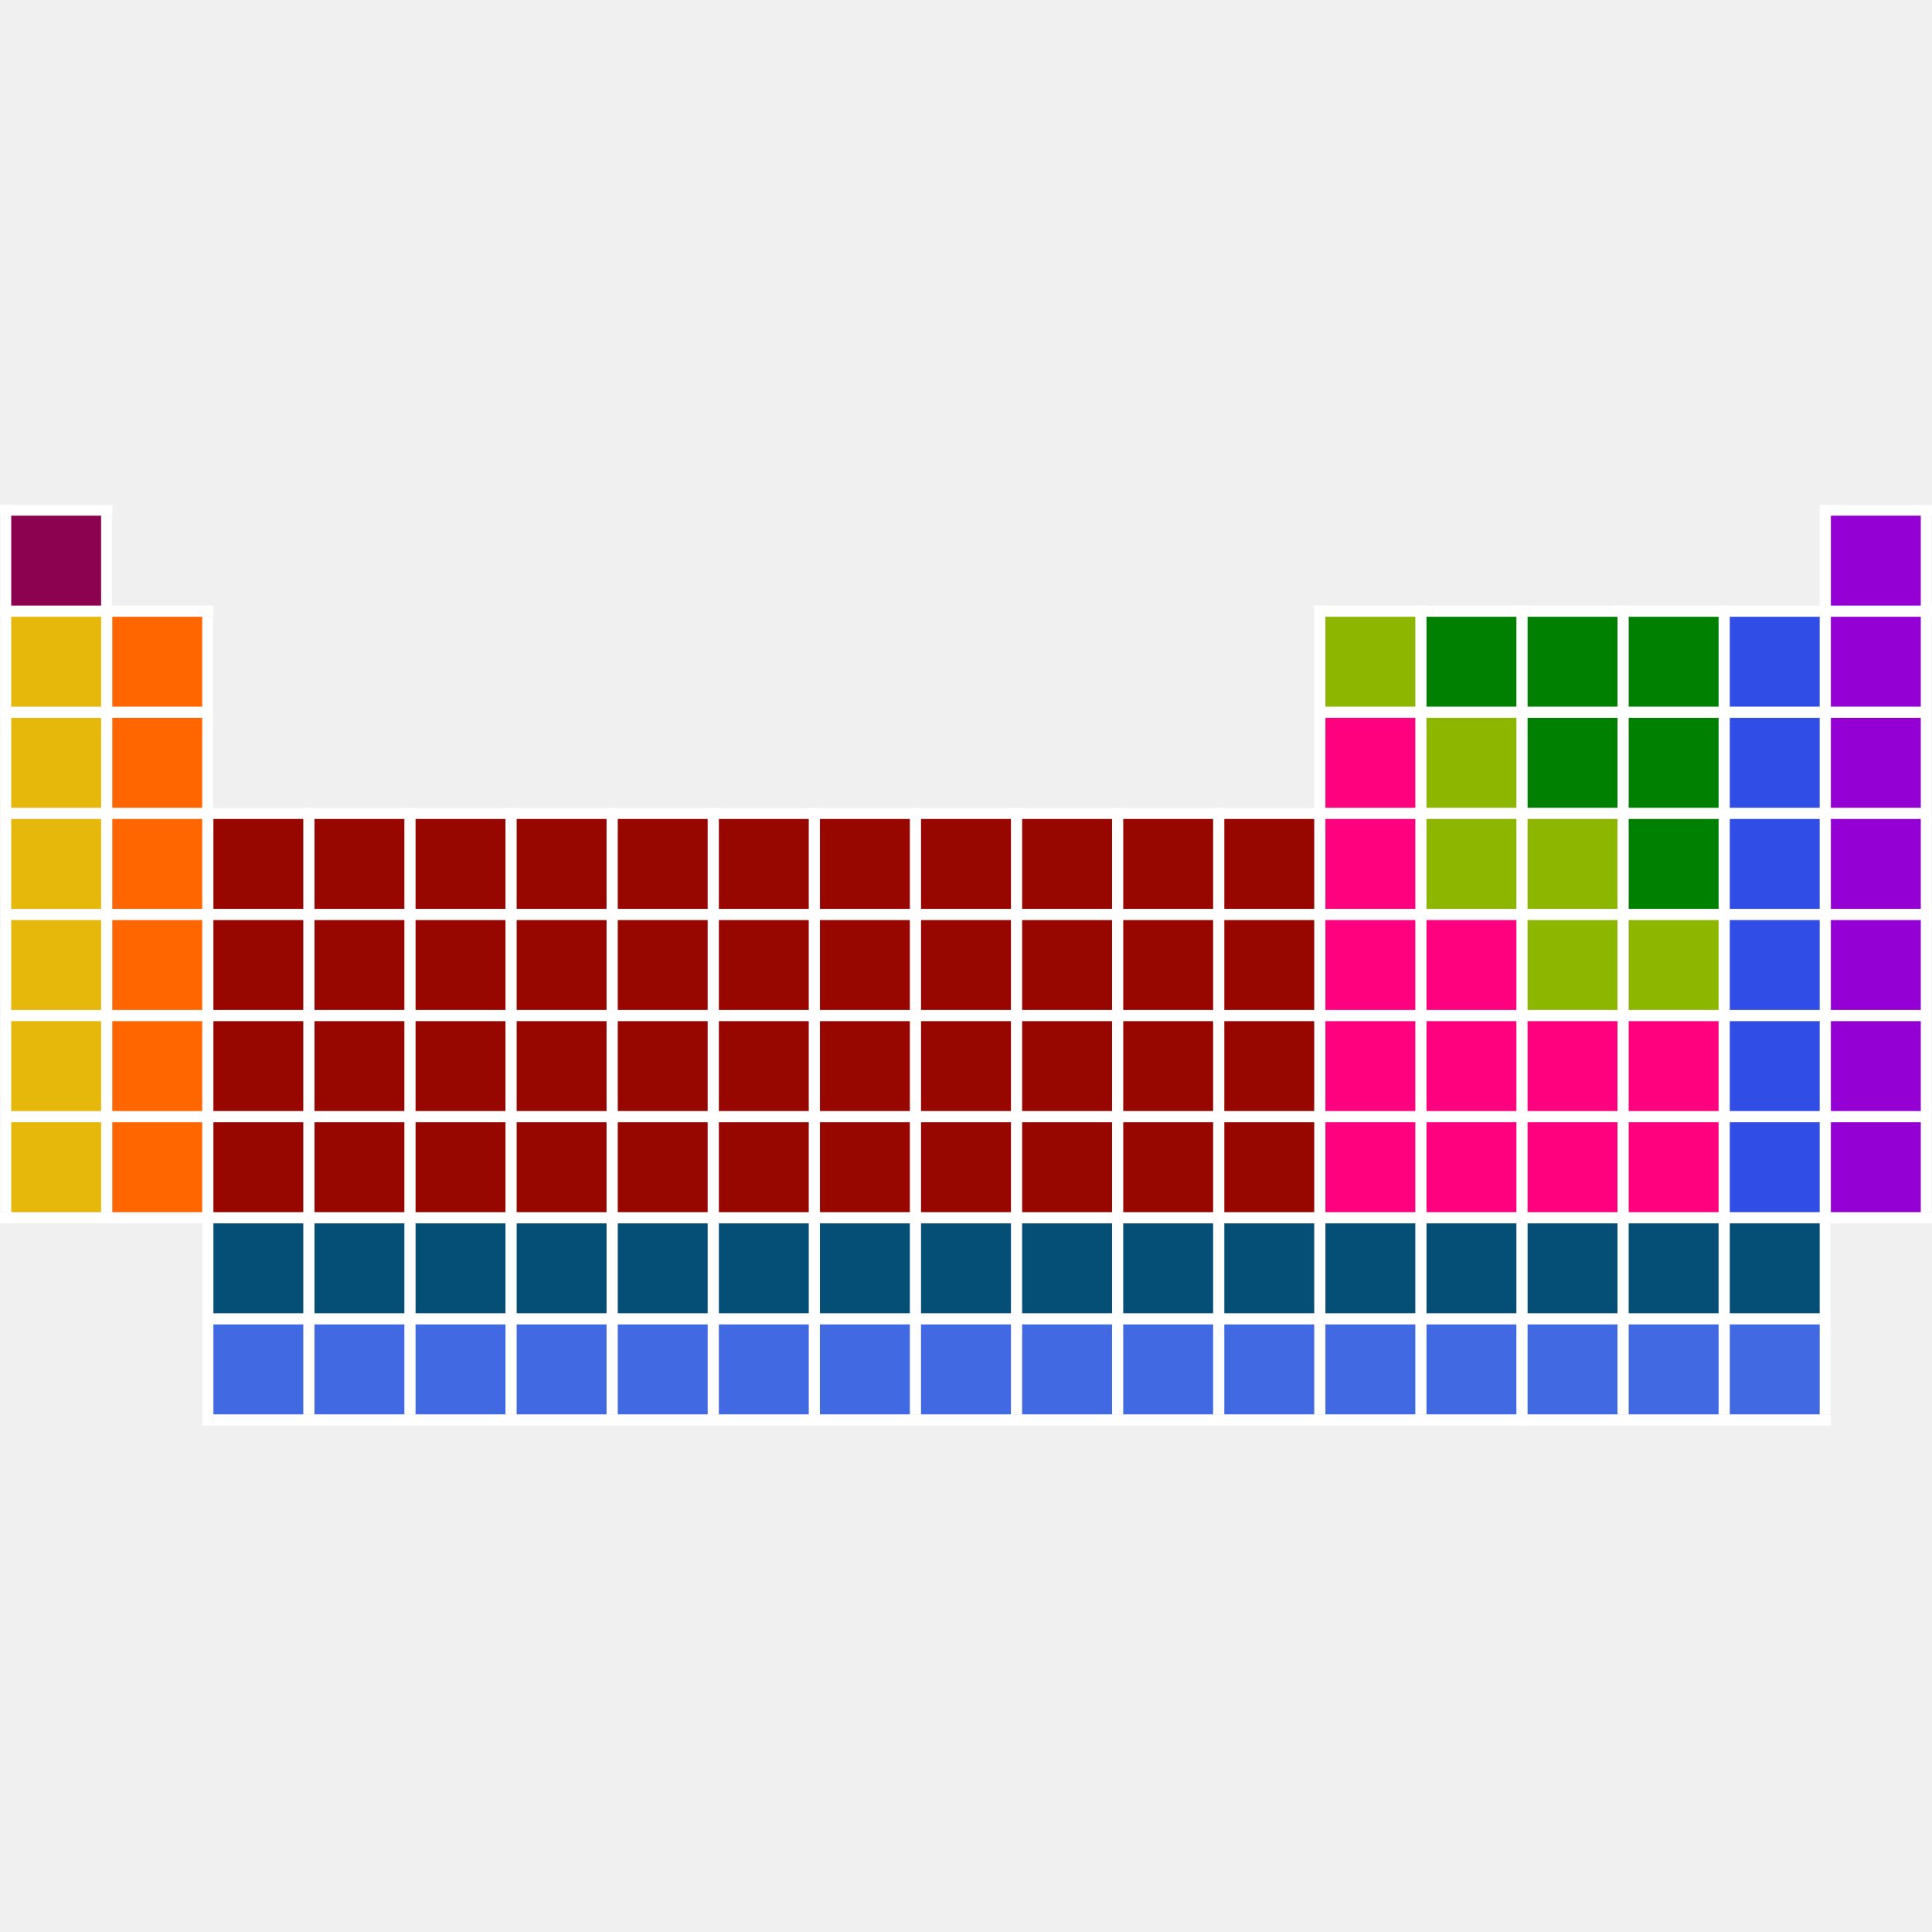
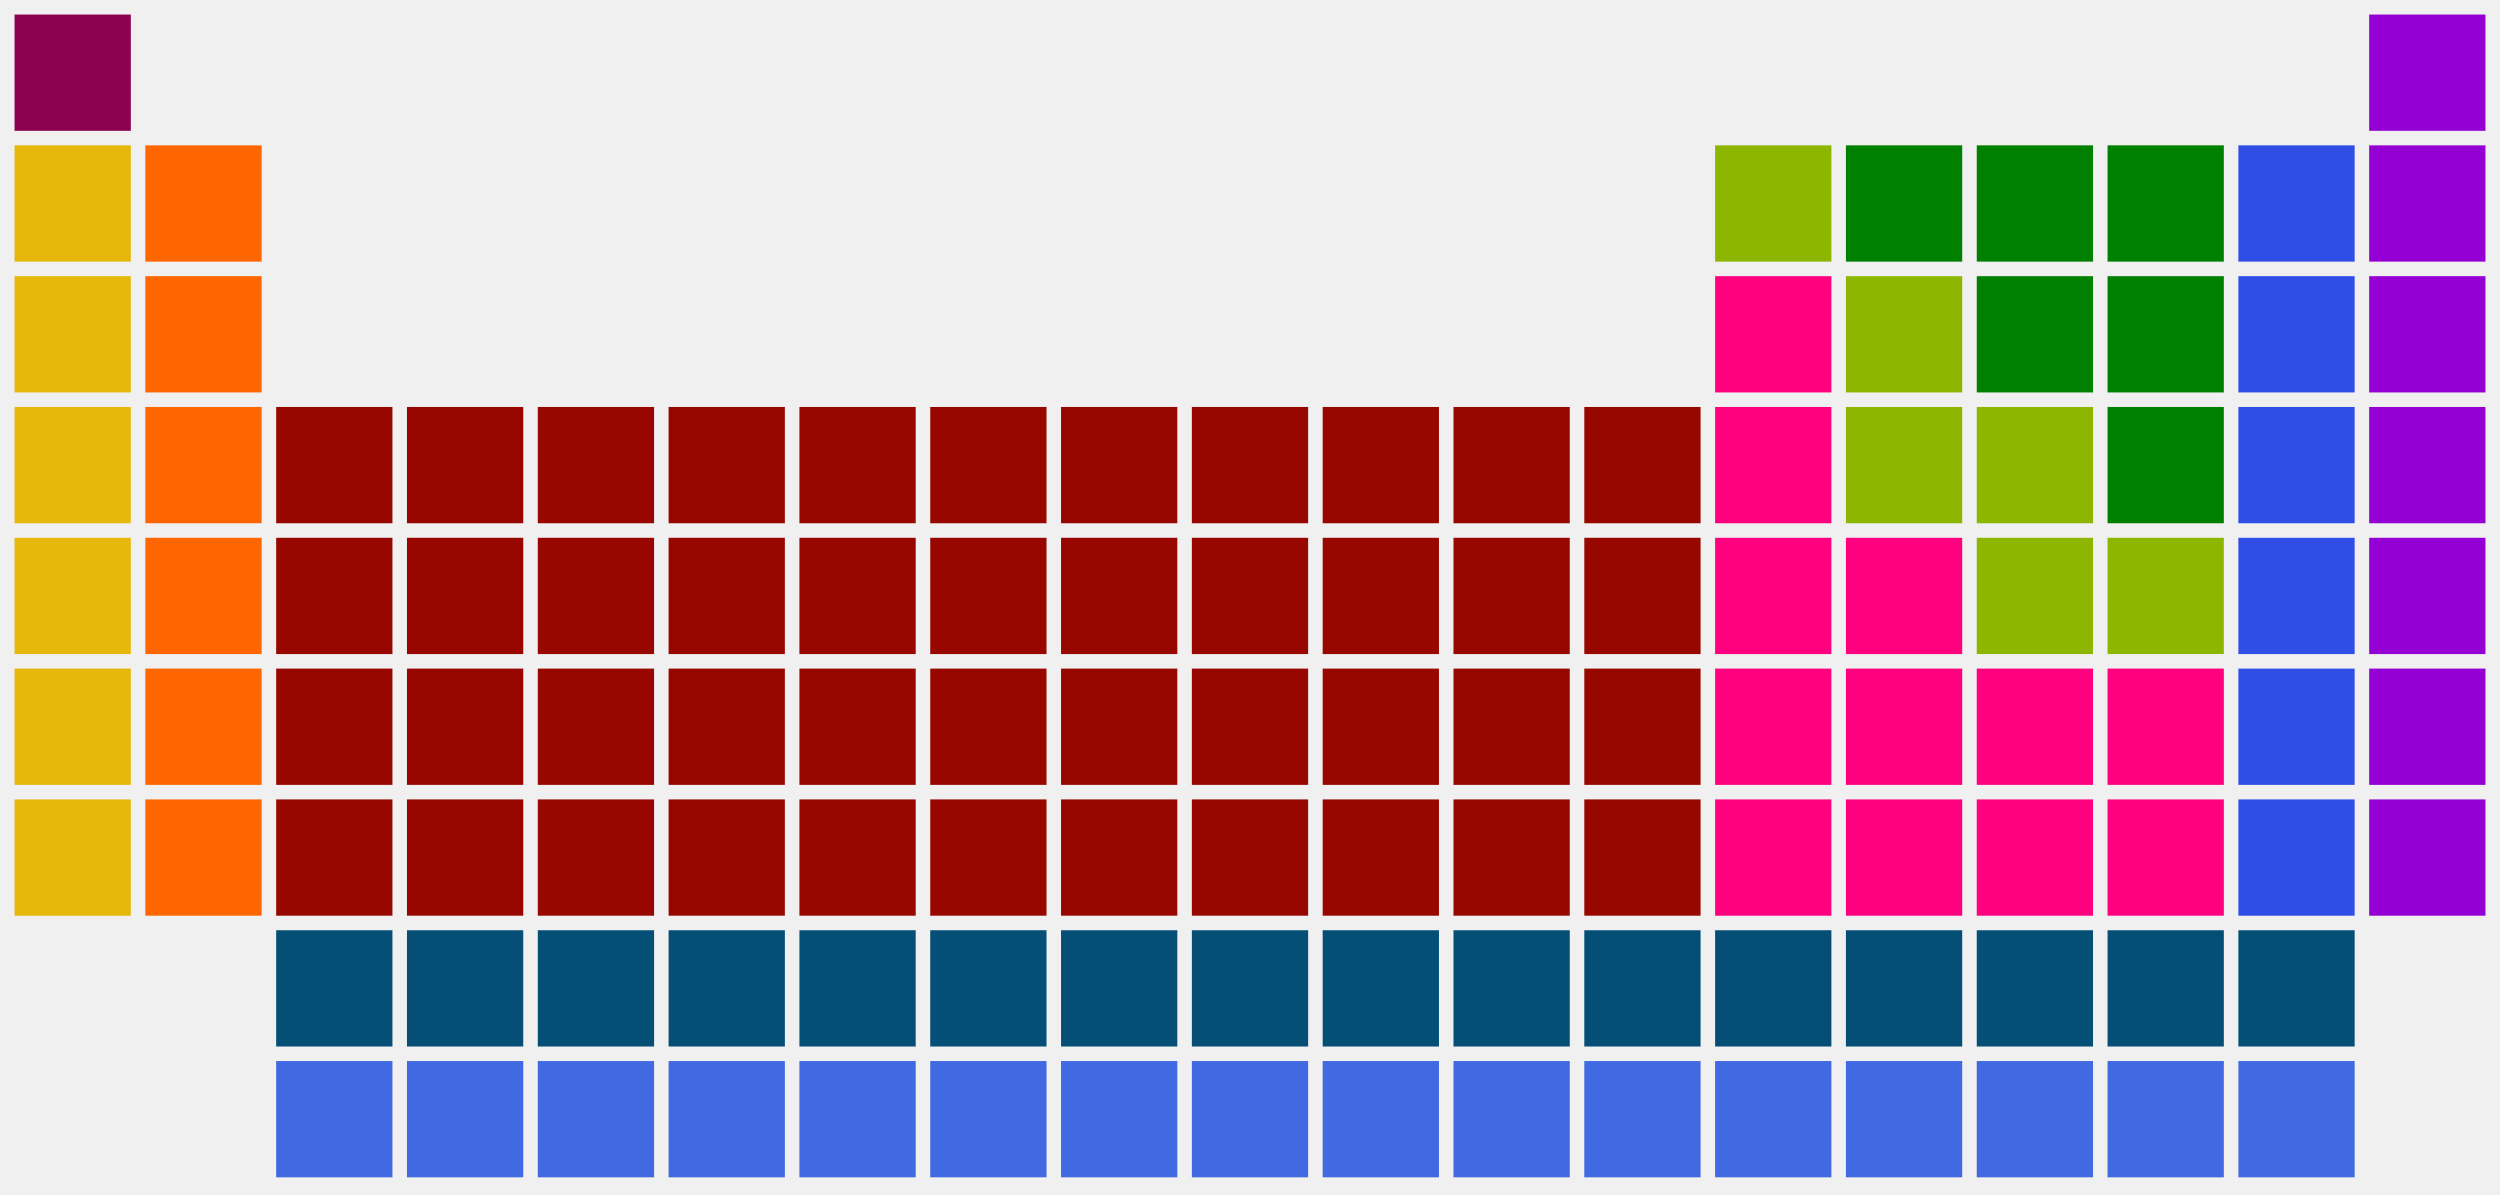
- <svg xmlns="http://www.w3.org/2000/svg" width="190" height="190" viewBox="0 0 180 86" fill="none">
-   <line y1="66.477" x2="180" y2="66.477" stroke="white" />
-   <line x1="19.884" y1="75.895" x2="169.535" y2="75.895" stroke="white" />
-   <line x1="19.884" y1="85.314" x2="170.581" y2="85.314" stroke="white" />
-   <line x1="0.547" y1="65.93" x2="0.547" stroke="white" />
-   <line y1="0.547" x2="10.465" y2="0.547" stroke="white" />
-   <line x1="9.919" y1="1.047" x2="9.919" y2="65.93" stroke="white" />
-   <line x1="19.884" y1="9.919" y2="9.919" stroke="white" />
-   <line x1="19.337" y1="10.465" x2="19.337" y2="85.814" stroke="white" />
-   <line y1="19.384" x2="18.837" y2="19.384" stroke="white" />
-   <line x1="1.047" y1="28.802" x2="178.953" y2="28.802" stroke="white" />
-   <line x1="1.047" y1="38.221" x2="178.953" y2="38.221" stroke="white" />
-   <line x1="1.047" y1="47.639" x2="178.953" y2="47.639" stroke="white" />
-   <line x1="1.047" y1="57.058" x2="178.953" y2="57.058" stroke="white" />
-   <line x1="28.756" y1="28.256" x2="28.756" y2="84.767" stroke="white" />
-   <line x1="38.174" y1="28.256" x2="38.174" y2="84.767" stroke="white" />
-   <line x1="57.012" y1="28.256" x2="57.012" y2="84.767" stroke="white" />
-   <line x1="66.43" y1="28.256" x2="66.43" y2="84.767" stroke="white" />
-   <line x1="75.849" y1="28.256" x2="75.849" y2="84.767" stroke="white" />
-   <line x1="85.267" y1="28.256" x2="85.267" y2="84.767" stroke="white" />
-   <line x1="94.686" y1="28.256" x2="94.686" y2="84.767" stroke="white" />
-   <line x1="104.105" y1="28.256" x2="104.105" y2="84.767" stroke="white" />
-   <line x1="113.523" y1="28.256" x2="113.523" y2="84.767" stroke="white" />
-   <line x1="122.942" y1="9.419" x2="122.942" y2="84.767" stroke="white" />
-   <line x1="132.36" y1="9.419" x2="132.36" y2="84.767" stroke="white" />
-   <line x1="141.779" y1="9.419" x2="141.779" y2="85.814" stroke="white" />
-   <line x1="151.198" y1="9.419" x2="151.198" y2="84.767" stroke="white" />
-   <line x1="160.616" y1="9.419" x2="160.616" y2="84.767" stroke="white" />
-   <line x1="170.035" y1="1.047" x2="170.035" y2="84.767" stroke="white" />
-   <line x1="179.453" y1="1.047" x2="179.453" y2="65.93" stroke="white" />
-   <line x1="47.593" y1="28.256" x2="47.593" y2="84.767" stroke="white" />
-   <line x1="178.953" y1="19.337" x2="122.442" y2="19.337" stroke="white" />
-   <line x1="180" y1="9.919" x2="122.442" y2="9.919" stroke="white" />
-   <line x1="169.535" y1="0.547" x2="180" y2="0.547" stroke="white" />
+ <svg xmlns="http://www.w3.org/2000/svg" width="180" height="86" viewBox="0 0 180 86" fill="none">
  <rect x="1.047" y="1.047" width="8.372" height="8.372" fill="#8C0250" />
  <rect x="1.047" y="38.721" width="8.372" height="8.372" fill="#E5B80B" />
  <rect x="1.047" y="57.558" width="8.372" height="8.372" fill="#E5B80B" />
  <rect x="1.047" y="48.139" width="8.372" height="8.372" fill="#E5B80B" />
  <rect x="1.047" y="29.302" width="8.372" height="8.372" fill="#E5B80B" />
  <rect x="1.047" y="19.884" width="8.372" height="8.372" fill="#E5B80B" />
  <rect x="1.047" y="10.465" width="8.372" height="8.372" fill="#E5B80B" />
  <rect x="10.465" y="38.721" width="8.372" height="8.372" fill="#FF6600" />
  <rect x="10.465" y="57.558" width="8.372" height="8.372" fill="#FF6600" />
  <rect x="10.465" y="48.139" width="8.372" height="8.372" fill="#FF6600" />
  <rect x="10.465" y="29.302" width="8.372" height="8.372" fill="#FF6600" />
  <rect x="10.465" y="19.884" width="8.372" height="8.372" fill="#FF6600" />
  <rect x="10.465" y="10.465" width="8.372" height="8.372" fill="#FF6600" />
  <rect x="161.163" y="10.465" width="8.372" height="8.372" fill="#304EE6" />
  <rect x="161.163" y="48.139" width="8.372" height="8.372" fill="#304EE6" />
  <rect x="161.163" y="57.558" width="8.372" height="8.372" fill="#304EE6" />
  <rect x="161.163" y="38.721" width="8.372" height="8.372" fill="#304EE6" />
  <rect x="161.163" y="29.302" width="8.372" height="8.372" fill="#304EE6" />
  <rect x="161.163" y="19.884" width="8.372" height="8.372" fill="#304EE6" />
  <rect x="170.581" y="1.047" width="8.372" height="8.372" fill="#9400D3" />
  <rect x="170.581" y="38.721" width="8.372" height="8.372" fill="#9400D3" />
  <rect x="170.581" y="57.558" width="8.372" height="8.372" fill="#9400D3" />
  <rect x="170.581" y="48.139" width="8.372" height="8.372" fill="#9400D3" />
  <rect x="170.581" y="29.302" width="8.372" height="8.372" fill="#9400D3" />
  <rect x="170.581" y="19.884" width="8.372" height="8.372" fill="#9400D3" />
  <rect x="170.581" y="10.465" width="8.372" height="8.372" fill="#9400D3" />
  <rect x="142.326" y="10.465" width="8.372" height="8.372" fill="#008000" />
  <rect x="142.326" y="19.884" width="8.372" height="8.372" fill="#008000" />
  <rect x="151.744" y="10.465" width="8.372" height="8.372" fill="#008000" />
  <rect x="151.744" y="29.302" width="8.372" height="8.372" fill="#008000" />
  <rect x="151.744" y="19.884" width="8.372" height="8.372" fill="#008000" />
  <rect x="132.907" y="10.465" width="8.372" height="8.372" fill="#008000" />
  <rect x="123.488" y="48.139" width="8.372" height="8.372" fill="#FF007F" />
  <rect x="123.488" y="38.721" width="8.372" height="8.372" fill="#FF007F" />
  <rect x="123.488" y="29.302" width="8.372" height="8.372" fill="#FF007F" />
  <rect x="123.488" y="19.884" width="8.372" height="8.372" fill="#FF007F" />
  <rect x="142.326" y="48.139" width="8.372" height="8.372" fill="#FF007F" />
  <rect x="151.744" y="48.139" width="8.372" height="8.372" fill="#FF007F" />
  <rect x="132.907" y="48.139" width="8.372" height="8.372" fill="#FF007F" />
  <rect x="132.907" y="57.558" width="8.372" height="8.372" fill="#FF007F" />
  <rect x="132.907" y="38.721" width="8.372" height="8.372" fill="#FF007F" />
  <rect x="123.488" y="57.558" width="8.372" height="8.372" fill="#FF007F" />
  <rect x="142.326" y="57.558" width="8.372" height="8.372" fill="#FF007F" />
  <rect x="151.744" y="57.558" width="8.372" height="8.372" fill="#FF007F" />
  <rect x="123.488" y="10.465" width="8.372" height="8.372" fill="#8DB600" />
  <rect x="142.326" y="38.721" width="8.372" height="8.372" fill="#8DB600" />
  <rect x="142.326" y="29.302" width="8.372" height="8.372" fill="#8DB600" />
  <rect x="151.744" y="38.721" width="8.372" height="8.372" fill="#8DB600" />
  <rect x="132.907" y="29.302" width="8.372" height="8.372" fill="#8DB600" />
  <rect x="132.907" y="19.884" width="8.372" height="8.372" fill="#8DB600" />
  <rect x="29.302" y="66.977" width="8.372" height="8.372" fill="#054F77" />
  <rect x="38.721" y="66.977" width="8.372" height="8.372" fill="#054F77" />
  <rect x="48.139" y="66.977" width="8.372" height="8.372" fill="#054F77" />
  <rect x="66.977" y="66.977" width="8.372" height="8.372" fill="#054F77" />
  <rect x="76.395" y="66.977" width="8.372" height="8.372" fill="#054F77" />
  <rect x="85.814" y="66.977" width="8.372" height="8.372" fill="#054F77" />
  <rect x="95.233" y="66.977" width="8.372" height="8.372" fill="#054F77" />
  <rect x="104.651" y="66.977" width="8.372" height="8.372" fill="#054F77" />
  <rect x="114.07" y="66.977" width="8.372" height="8.372" fill="#054F77" />
  <rect x="123.488" y="66.977" width="8.372" height="8.372" fill="#054F77" />
  <rect x="142.326" y="66.977" width="8.372" height="8.372" fill="#054F77" />
  <rect x="151.744" y="66.977" width="8.372" height="8.372" fill="#054F77" />
  <rect x="161.163" y="66.977" width="8.372" height="8.372" fill="#054F77" />
  <rect x="132.907" y="66.977" width="8.372" height="8.372" fill="#054F77" />
  <rect x="57.558" y="66.977" width="8.372" height="8.372" fill="#054F77" />
  <rect x="19.884" y="66.977" width="8.372" height="8.372" fill="#054F77" />
  <path d="M123.488 76.395H131.86V84.767H123.488V76.395Z" fill="#4169E1" />
  <rect x="29.302" y="76.395" width="8.372" height="8.372" fill="#4169E1" />
  <rect x="38.721" y="76.395" width="8.372" height="8.372" fill="#4169E1" />
  <rect x="48.139" y="76.395" width="8.372" height="8.372" fill="#4169E1" />
  <rect x="66.977" y="76.395" width="8.372" height="8.372" fill="#4169E1" />
  <rect x="76.395" y="76.395" width="8.372" height="8.372" fill="#4169E1" />
  <rect x="85.814" y="76.395" width="8.372" height="8.372" fill="#4169E1" />
  <rect x="95.233" y="76.395" width="8.372" height="8.372" fill="#4169E1" />
  <rect x="104.651" y="76.395" width="8.372" height="8.372" fill="#4169E1" />
  <rect x="114.07" y="76.395" width="8.372" height="8.372" fill="#4169E1" />
  <path d="M142.326 76.395H150.698V84.767H142.326V76.395Z" fill="#4169E1" />
  <path d="M151.744 76.395H160.116V84.767H151.744V76.395Z" fill="#4169E1" />
  <path d="M161.163 76.395H169.535V84.767H161.163V76.395Z" fill="#4169E1" />
  <path d="M132.907 76.395H141.279V84.767H132.907V76.395Z" fill="#4169E1" />
  <rect x="57.558" y="76.395" width="8.372" height="8.372" fill="#4169E1" />
  <rect x="19.884" y="76.395" width="8.372" height="8.372" fill="#4169E1" />
  <rect x="29.302" y="29.302" width="8.372" height="8.372" fill="#970700" />
  <rect x="29.302" y="57.558" width="8.372" height="8.372" fill="#970700" />
  <rect x="29.302" y="48.139" width="8.372" height="8.372" fill="#970700" />
  <rect x="29.302" y="38.721" width="8.372" height="8.372" fill="#970700" />
  <rect x="38.721" y="29.302" width="8.372" height="8.372" fill="#970700" />
  <rect x="38.721" y="57.558" width="8.372" height="8.372" fill="#970700" />
  <rect x="38.721" y="48.139" width="8.372" height="8.372" fill="#970700" />
  <rect x="38.721" y="38.721" width="8.372" height="8.372" fill="#970700" />
  <rect x="48.139" y="29.302" width="8.372" height="8.372" fill="#970700" />
  <rect x="48.139" y="57.558" width="8.372" height="8.372" fill="#970700" />
  <rect x="48.139" y="48.139" width="8.372" height="8.372" fill="#970700" />
  <rect x="48.139" y="38.721" width="8.372" height="8.372" fill="#970700" />
  <rect x="66.977" y="29.302" width="8.372" height="8.372" fill="#970700" />
  <rect x="66.977" y="57.558" width="8.372" height="8.372" fill="#970700" />
  <rect x="66.977" y="48.139" width="8.372" height="8.372" fill="#970700" />
  <rect x="66.977" y="38.721" width="8.372" height="8.372" fill="#970700" />
  <rect x="76.395" y="29.302" width="8.372" height="8.372" fill="#970700" />
  <rect x="76.395" y="57.558" width="8.372" height="8.372" fill="#970700" />
  <rect x="76.395" y="48.139" width="8.372" height="8.372" fill="#970700" />
  <rect x="76.395" y="38.721" width="8.372" height="8.372" fill="#970700" />
  <rect x="85.814" y="29.302" width="8.372" height="8.372" fill="#970700" />
  <rect x="85.814" y="57.558" width="8.372" height="8.372" fill="#970700" />
  <rect x="85.814" y="48.139" width="8.372" height="8.372" fill="#970700" />
  <rect x="85.814" y="38.721" width="8.372" height="8.372" fill="#970700" />
  <rect x="95.233" y="29.302" width="8.372" height="8.372" fill="#970700" />
  <rect x="95.233" y="57.558" width="8.372" height="8.372" fill="#970700" />
  <rect x="95.233" y="48.139" width="8.372" height="8.372" fill="#970700" />
  <rect x="95.233" y="38.721" width="8.372" height="8.372" fill="#970700" />
  <rect x="104.651" y="29.302" width="8.372" height="8.372" fill="#970700" />
  <rect x="104.651" y="57.558" width="8.372" height="8.372" fill="#970700" />
  <rect x="104.651" y="48.139" width="8.372" height="8.372" fill="#970700" />
  <rect x="104.651" y="38.721" width="8.372" height="8.372" fill="#970700" />
  <rect x="114.07" y="29.302" width="8.372" height="8.372" fill="#970700" />
  <rect x="114.07" y="57.558" width="8.372" height="8.372" fill="#970700" />
  <rect x="114.07" y="48.139" width="8.372" height="8.372" fill="#970700" />
  <rect x="114.07" y="38.721" width="8.372" height="8.372" fill="#970700" />
  <rect x="57.558" y="29.302" width="8.372" height="8.372" fill="#970700" />
  <rect x="57.558" y="57.558" width="8.372" height="8.372" fill="#970700" />
  <rect x="57.558" y="48.139" width="8.372" height="8.372" fill="#970700" />
  <rect x="57.558" y="38.721" width="8.372" height="8.372" fill="#970700" />
  <rect x="19.884" y="29.302" width="8.372" height="8.372" fill="#970700" />
  <rect x="19.884" y="57.558" width="8.372" height="8.372" fill="#970700" />
  <rect x="19.884" y="48.139" width="8.372" height="8.372" fill="#970700" />
  <rect x="19.884" y="38.721" width="8.372" height="8.372" fill="#970700" />
</svg>
